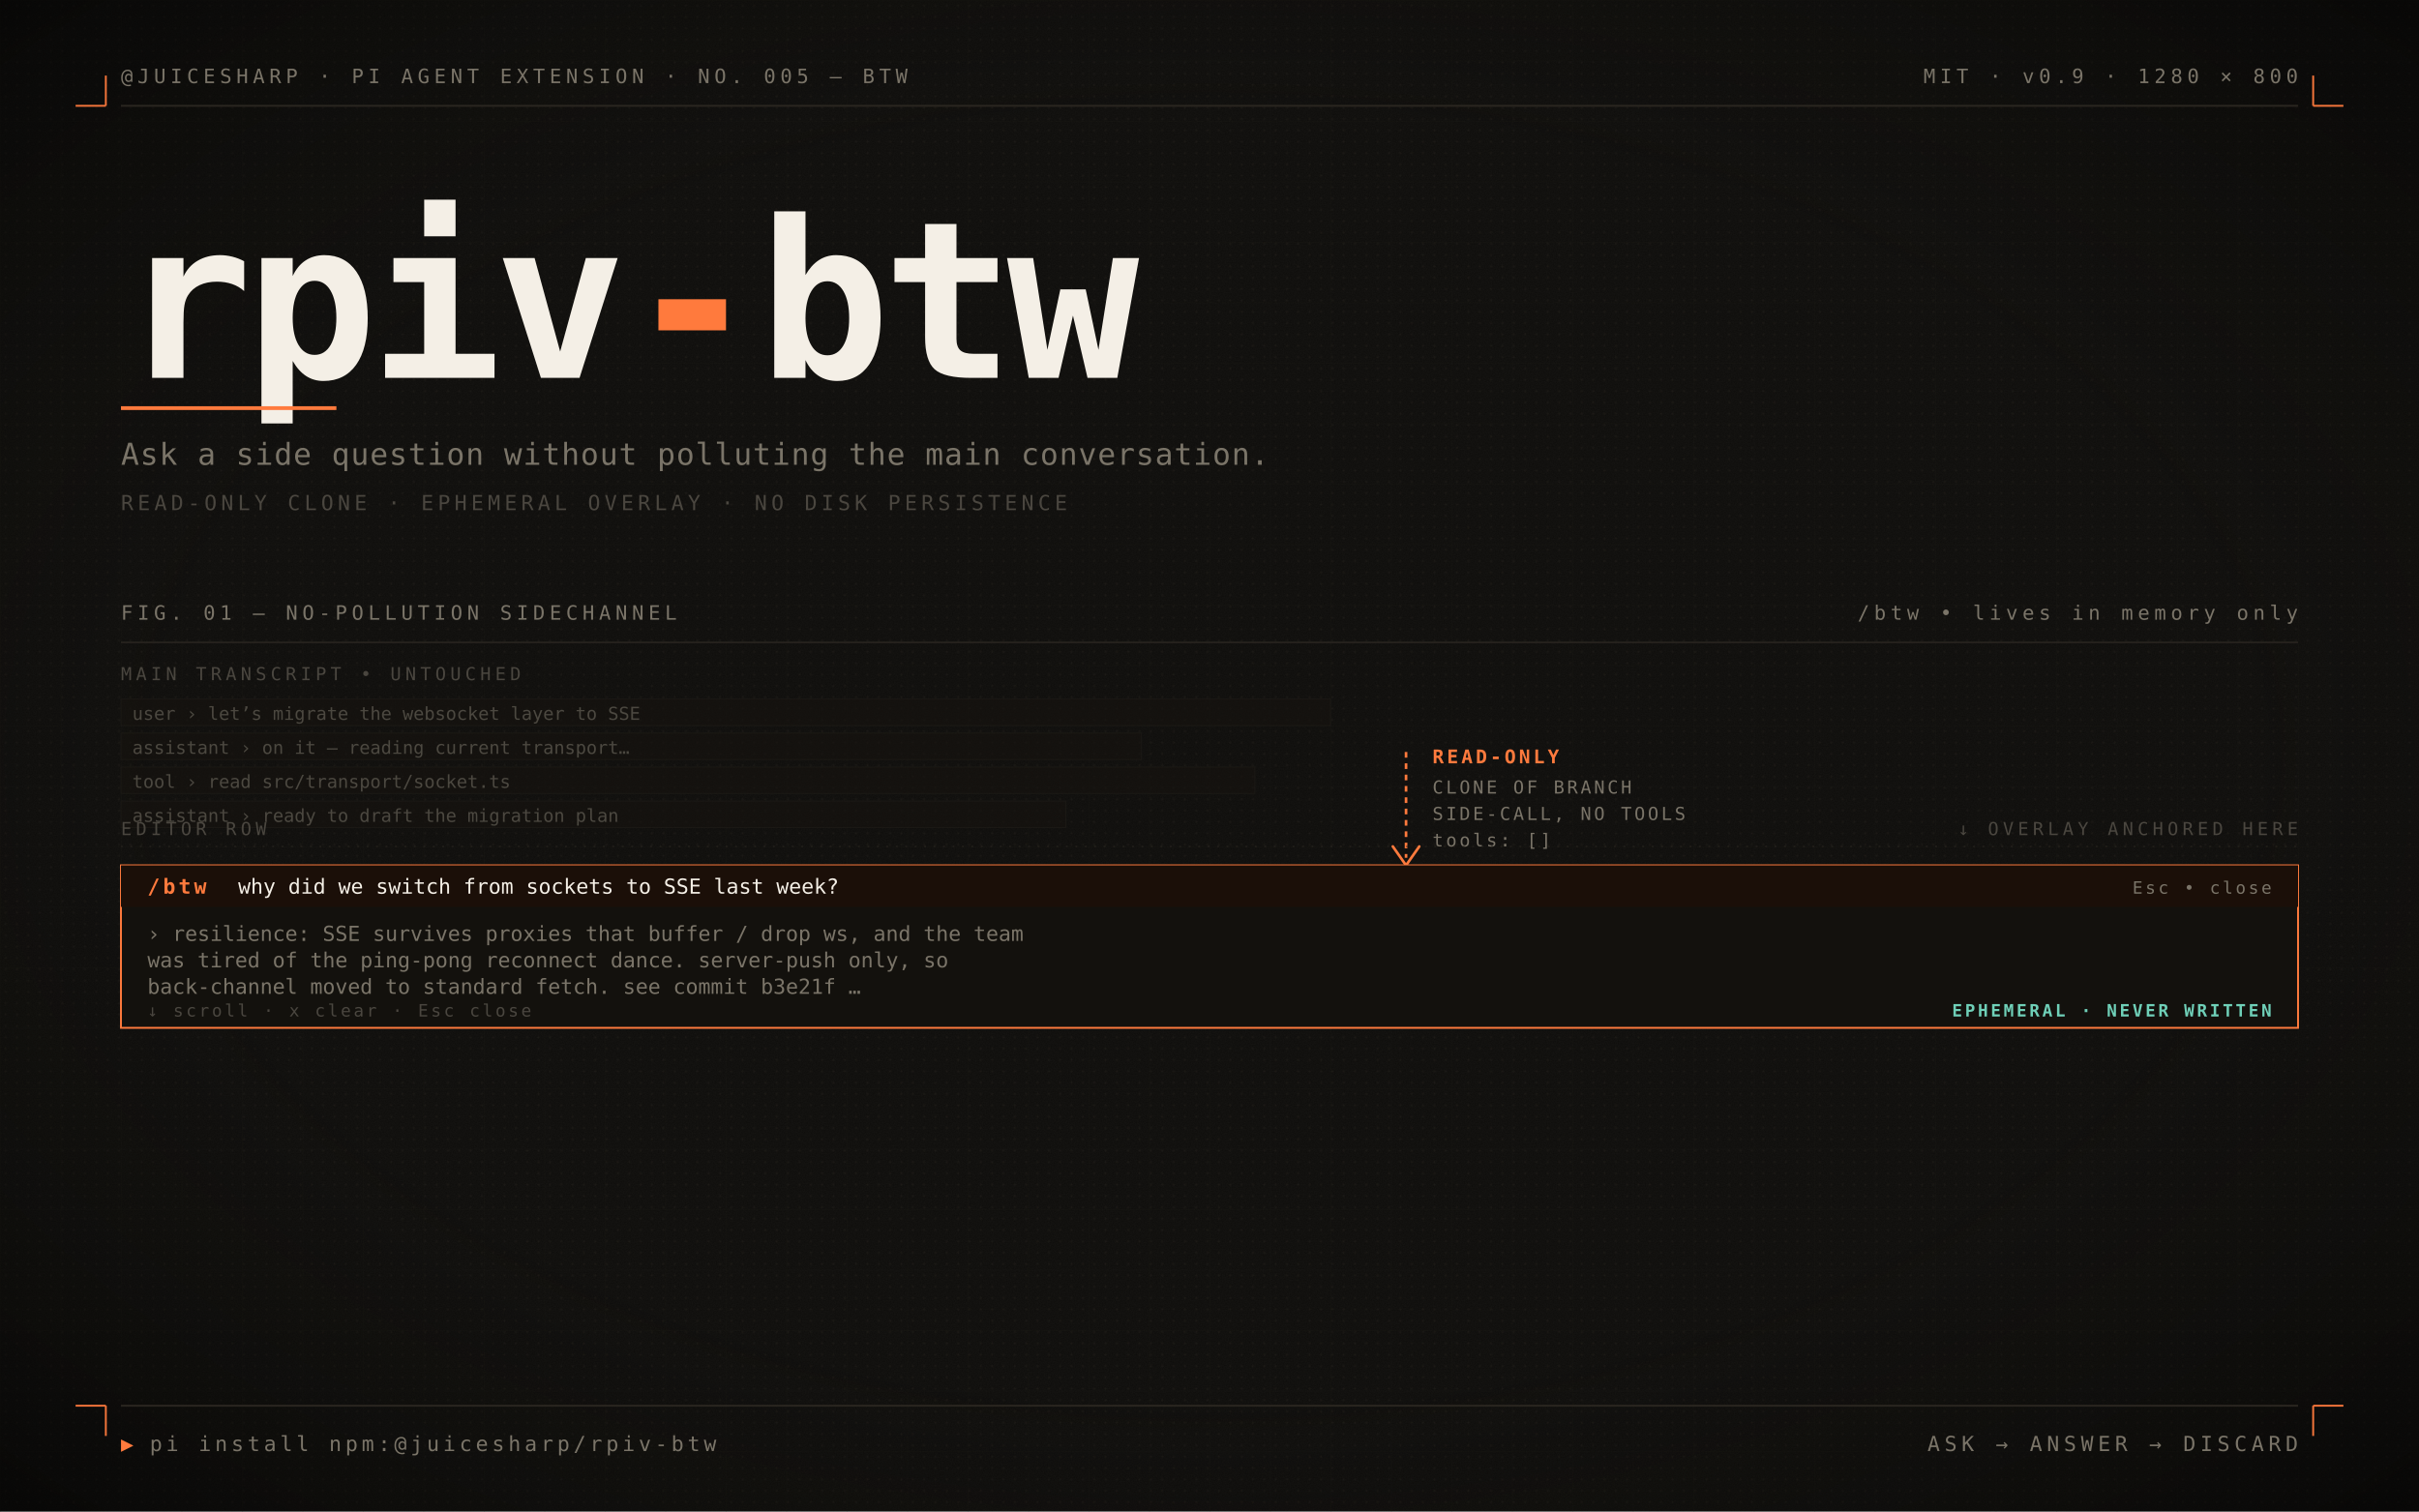
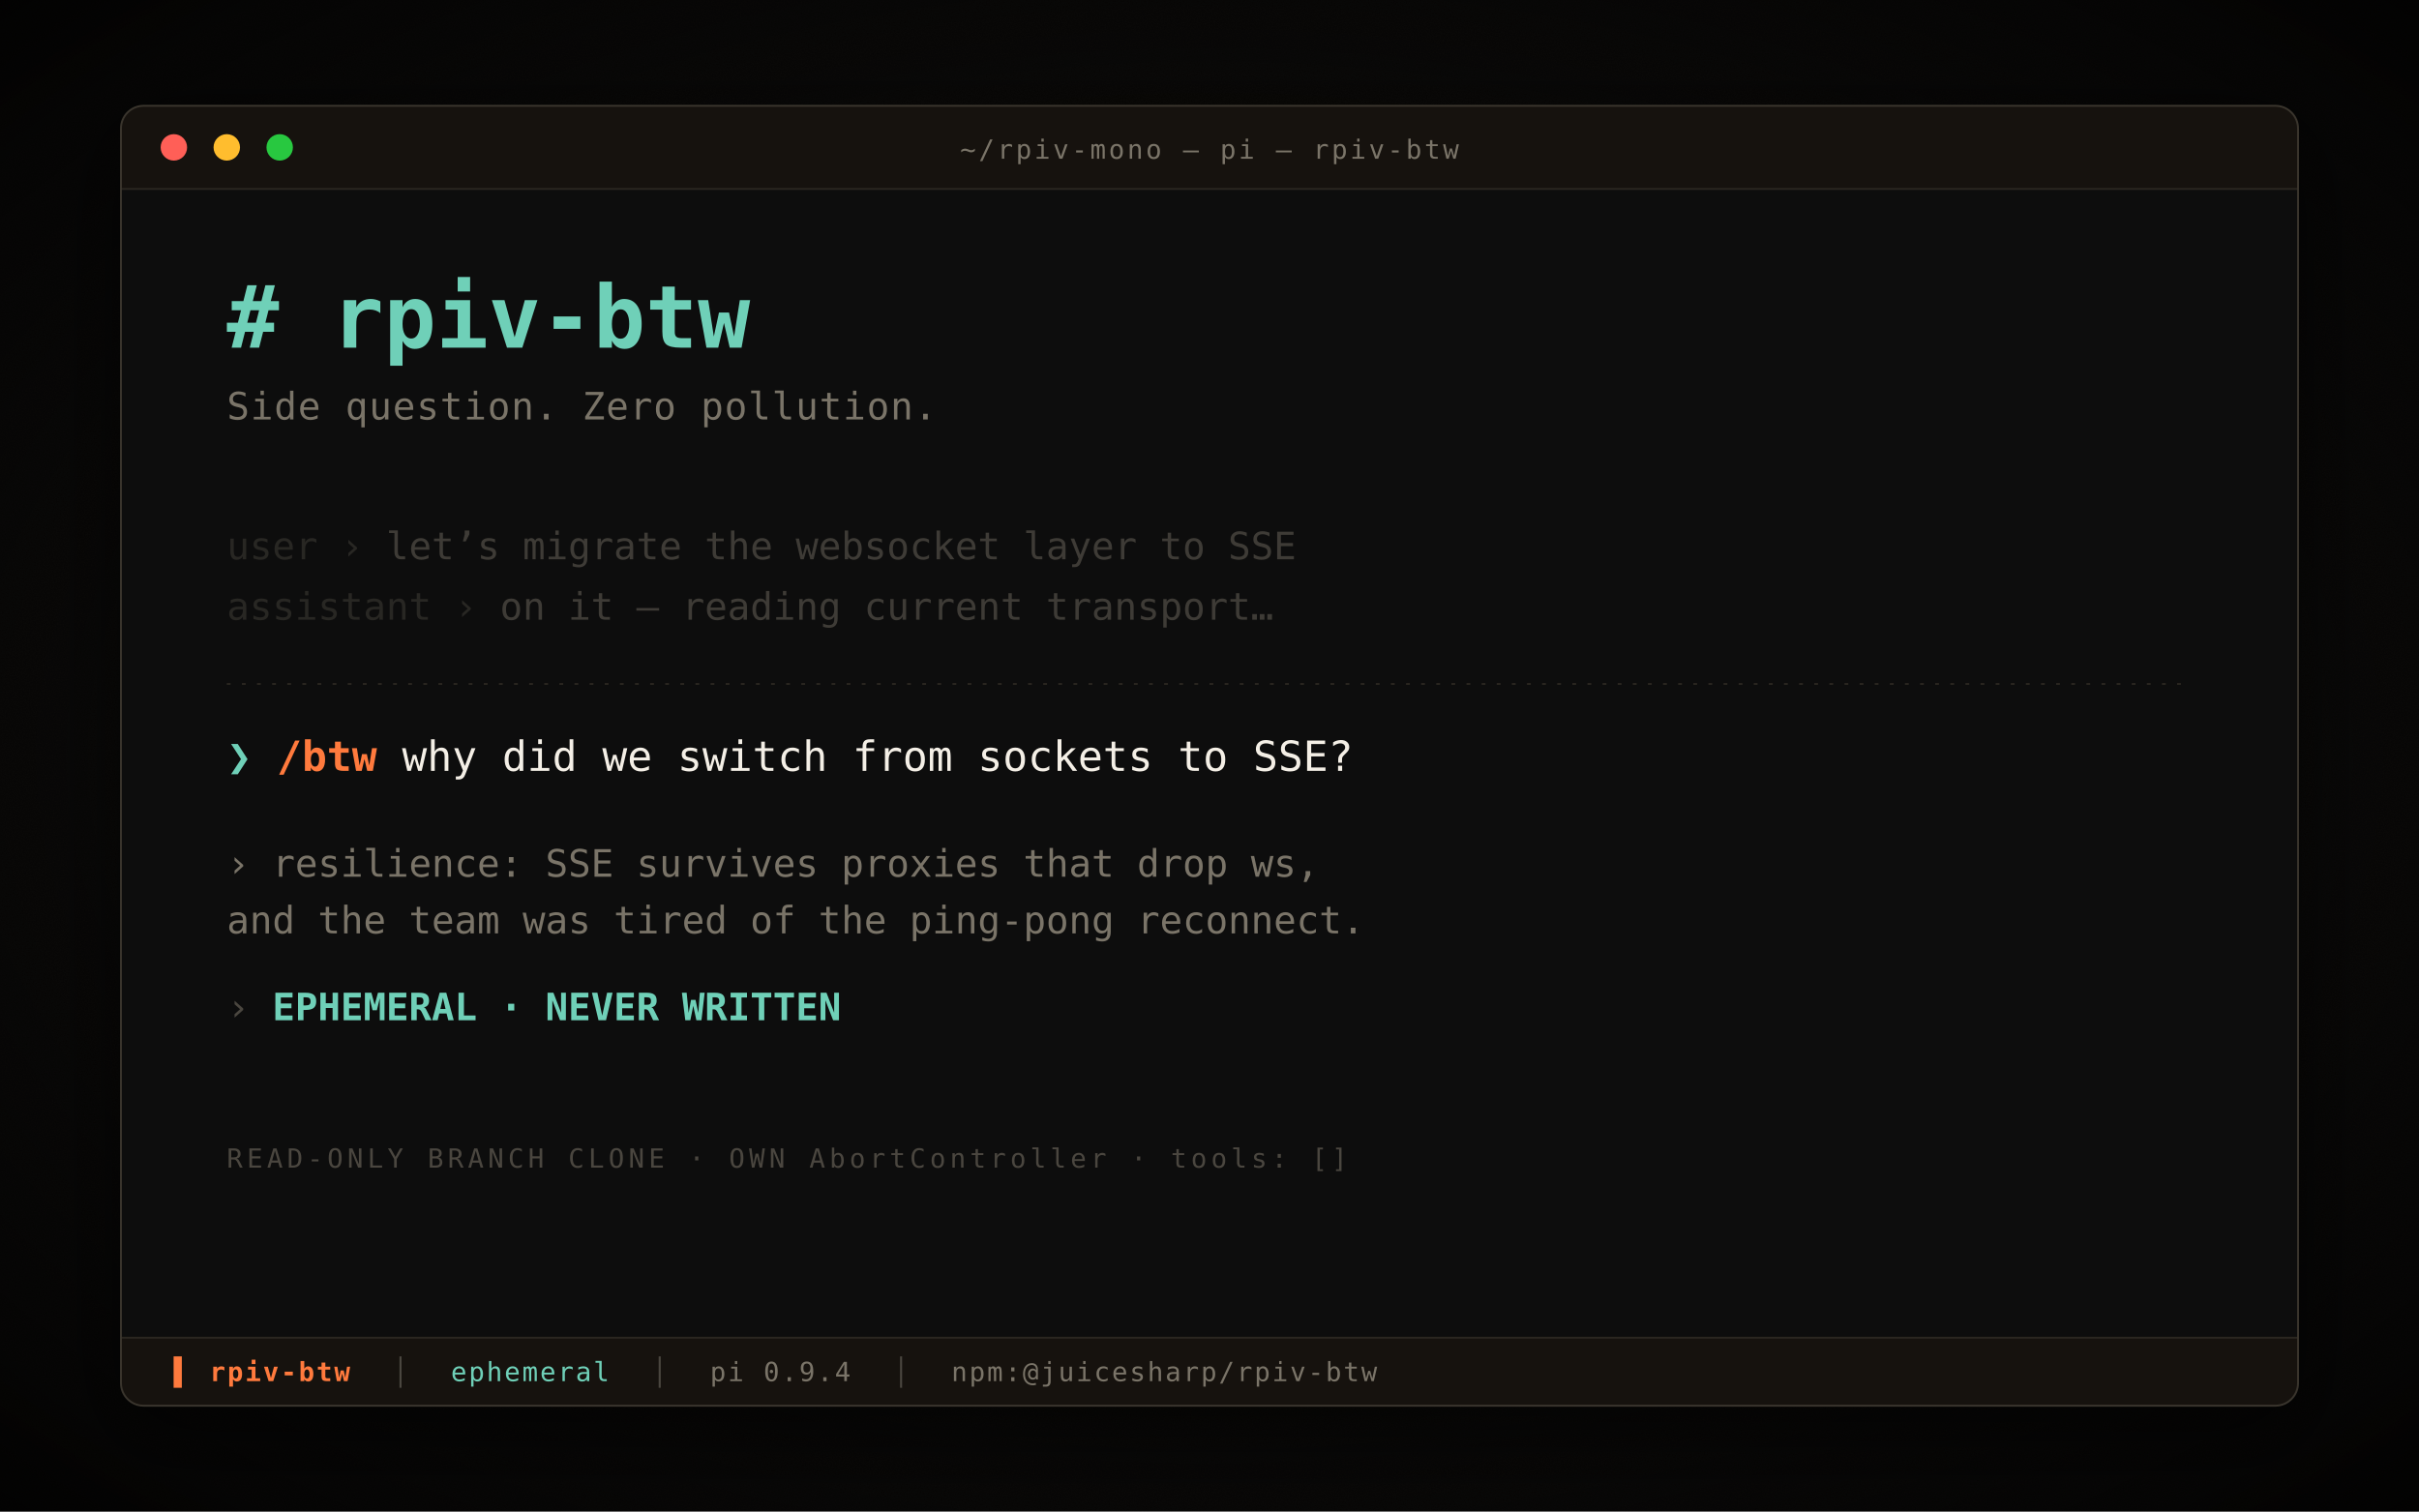
<svg xmlns="http://www.w3.org/2000/svg" viewBox="0 0 1280 800" role="img" aria-label="rpiv-btw — Side questions without polluting the main conversation" preserveAspectRatio="xMidYMid meet">
  <defs>
    <style>
-       .mono   { font-family: 'JetBrains Mono', 'Fira Code', 'SFMono-Regular', ui-monospace, Menlo, Consolas, monospace; }
-       .ink    { fill: #F4EFE6; }
-       .paper  { fill: #0E0D0B; }
-       .muted  { fill: #7A7468; }
-       .dim    { fill: #4A463F; }
+       .mono { font-family: 'JetBrains Mono', 'Fira Code', 'SFMono-Regular', ui-monospace, Menlo, Consolas, monospace; }
+       .ink { fill: #F4EFE6; }
+       .muted { fill: #7A7468; }
+       .dim { fill: #4A463F; }
      .accent { fill: #FF7A3D; }
-       .mint   { fill: #6FD0B8; }
-       .rule   { stroke: #2A2620; }
-       .rule-bright { stroke: #FF7A3D; }
+       .mint { fill: #6FD0B8; }
    </style>
    <filter id="grain" x="0" y="0" width="100%" height="100%">
      <feTurbulence type="fractalNoise" baseFrequency="1.4" numOctaves="2" seed="19" />
-       <feColorMatrix values="0 0 0 0 0.96                              0 0 0 0 0.94                              0 0 0 0 0.88                              0 0 0 0.06 0" />
+       <feColorMatrix values="0 0 0 0 0.96  0 0 0 0 0.94  0 0 0 0 0.88  0 0 0 0.04 0" />
    </filter>
-     <pattern id="grid" width="32" height="32" patternUnits="userSpaceOnUse">
-       <path d="M32 0 H0 V32" fill="none" stroke="#161411" stroke-width="0.5" />
-     </pattern>
-     <pattern id="dots" width="6" height="6" patternUnits="userSpaceOnUse">
-       <circle cx="3" cy="3" r="0.6" fill="#231F1A" />
-     </pattern>
    <radialGradient id="vignette" cx="50%" cy="50%" r="70%">
-       <stop offset="60%" stop-color="#0E0D0B" stop-opacity="0" />
-       <stop offset="100%" stop-color="#000" stop-opacity="0.55" />
+       <stop offset="55%" stop-color="#070605" stop-opacity="0" />
+       <stop offset="100%" stop-color="#000" stop-opacity="0.7" />
    </radialGradient>
+     <filter id="winShadow" x="-10%" y="-10%" width="120%" height="130%">
+       <feDropShadow dx="0" dy="14" stdDeviation="22" flood-color="#000" flood-opacity="0.6" />
+     </filter>
+     <clipPath id="wclip">
+       <rect x="64" y="56" width="1152" height="688" rx="12" />
+     </clipPath>
  </defs>
-   <rect width="1280" height="800" class="paper" />
-   <rect width="1280" height="800" fill="url(#grid)" opacity="0.55" />
-   <rect width="1280" height="800" fill="url(#dots)" opacity="0.4" />
-   <rect width="1280" height="800" filter="url(#grain)" opacity="0.5" />
+   <rect width="1280" height="800" fill="#070605" />
+   <rect width="1280" height="800" filter="url(#grain)" opacity="0.45" />
  <rect width="1280" height="800" fill="url(#vignette)" />
-   <g class="rule-bright" stroke-width="1" fill="none" opacity="0.95">
-     <path d="M40 56 L56 56 M56 40 L56 56" />
-     <path d="M1240 56 L1224 56 M1224 40 L1224 56" />
-     <path d="M40 744 L56 744 M56 760 L56 744" />
-     <path d="M1240 744 L1224 744 M1224 760 L1224 744" />
+   <rect x="64" y="56" width="1152" height="688" rx="12" fill="#0E0D0B" filter="url(#winShadow)" />
+   <g clip-path="url(#wclip)">
+     <rect x="64" y="56" width="1152" height="44" fill="#16120E" />
+     <line x1="64" y1="100" x2="1216" y2="100" stroke="#2A2620" />
+     <circle cx="92" cy="78" r="7" fill="#FF5F57" />
+     <circle cx="120" cy="78" r="7" fill="#FFBD2E" />
+     <circle cx="148" cy="78" r="7" fill="#28C840" />
+     <text class="mono muted" x="640" y="84" font-size="14" letter-spacing="1.4" text-anchor="middle">~/rpiv-mono — pi — rpiv-btw</text>
+     <text class="mono mint" x="120" y="184" font-size="46" font-weight="700"># rpiv-btw</text>
+     <text class="mono muted" x="120" y="222" font-size="20" letter-spacing="0.5">Side question. Zero pollution.</text>
+     <g opacity="0.45">
+       <text class="mono" x="120" y="296" font-size="20">
+         <tspan class="dim">user      ›</tspan>
+         <tspan class="muted">let’s migrate the websocket layer to SSE</tspan>
+       </text>
+       <text class="mono" x="120" y="328" font-size="20">
+         <tspan class="dim">assistant ›</tspan>
+         <tspan class="muted">on it — reading current transport…</tspan>
+       </text>
+     </g>
+     <line x1="120" y1="362" x2="1160" y2="362" stroke="#2A2620" stroke-dasharray="2 6" />
+     <text class="mono" x="120" y="408" font-size="22">
+       <tspan class="mint" font-weight="700">❯</tspan>
+       <tspan class="accent" font-weight="700">/btw</tspan>
+       <tspan class="ink">why did we switch from sockets to SSE?</tspan>
+     </text>
+     <text class="mono" x="120" y="464" font-size="20">
+       <tspan class="muted">  › resilience: SSE survives proxies that drop ws,</tspan>
+     </text>
+     <text class="mono" x="120" y="494" font-size="20">
+       <tspan class="muted">    and the team was tired of the ping-pong reconnect.</tspan>
+     </text>
+     <text class="mono" x="120" y="540" font-size="20">
+       <tspan class="dim">  ›</tspan>
+       <tspan class="mint" font-weight="700">EPHEMERAL · NEVER WRITTEN</tspan>
+     </text>
+     <text class="mono dim" x="120" y="618" font-size="14" letter-spacing="2.2">READ-ONLY BRANCH CLONE · OWN AbortController · tools: []</text>
+     <rect x="64" y="708" width="1152" height="36" fill="#16120E" />
+     <line x1="64" y1="708" x2="1216" y2="708" stroke="#2A2620" />
+     <text class="mono" font-size="14" y="731" letter-spacing="1">
+       <tspan x="92" class="accent" font-weight="700">▌ rpiv-btw</tspan>
+       <tspan dx="14" class="dim">│</tspan>
+       <tspan dx="14" class="mint">ephemeral</tspan>
+       <tspan dx="14" class="dim">│</tspan>
+       <tspan dx="14" class="muted">pi 0.9.4</tspan>
+       <tspan dx="14" class="dim">│</tspan>
+       <tspan dx="14" class="muted">npm:@juicesharp/rpiv-btw</tspan>
+     </text>
  </g>
-   <line x1="64" y1="56" x2="1216" y2="56" class="rule" stroke-width="1" />
-   <text class="mono muted" x="64" y="44" font-size="10.5" letter-spacing="2.4">@JUICESHARP · PI AGENT EXTENSION · NO. 005 – BTW</text>
-   <text class="mono muted" x="1216" y="44" font-size="10.5" letter-spacing="2.4" text-anchor="end">MIT · v0.9 · 1280 × 800</text>
-   <text class="mono ink" x="64" y="200" font-size="116" font-weight="700" letter-spacing="-4">rpiv<tspan class="accent">-</tspan>btw</text>
-   <line x1="64" y1="216" x2="178" y2="216" class="rule-bright" stroke-width="2" />
-   <text class="mono muted" x="64" y="246" font-size="16" letter-spacing="0.5">Ask a side question without polluting the main conversation.</text>
-   <text class="mono dim" x="64" y="270" font-size="11" letter-spacing="2.2">READ-ONLY CLONE · EPHEMERAL OVERLAY · NO DISK PERSISTENCE</text>
-   <text class="mono muted" x="64" y="328" font-size="10.5" letter-spacing="2.4">FIG. 01 — NO-POLLUTION SIDECHANNEL</text>
-   <text class="mono muted" x="1216" y="328" font-size="10.5" letter-spacing="2.4" text-anchor="end">/btw • lives in memory only</text>
-   <line x1="64" y1="340" x2="1216" y2="340" class="rule" stroke-width="0.75" />
-   <g transform="translate(64 360)">
-     <text class="mono dim" x="0" y="0" font-size="9.5" letter-spacing="2.2">MAIN TRANSCRIPT • UNTOUCHED</text>
-     <g opacity="0.55">
-       <rect x="0" y="10" width="640" height="14" fill="#15120E" stroke="#221E18" stroke-width="0.5" />
-       <rect x="0" y="28" width="540" height="14" fill="#15120E" stroke="#221E18" stroke-width="0.5" />
-       <rect x="0" y="46" width="600" height="14" fill="#15120E" stroke="#221E18" stroke-width="0.5" />
-       <rect x="0" y="64" width="500" height="14" fill="#15120E" stroke="#221E18" stroke-width="0.5" />
-       <text class="mono muted" x="6" y="21" font-size="9.5">user › let’s migrate the websocket layer to SSE</text>
-       <text class="mono muted" x="6" y="39" font-size="9.5">assistant › on it — reading current transport…</text>
-       <text class="mono muted" x="6" y="57" font-size="9.5">tool › read src/transport/socket.ts</text>
-       <text class="mono muted" x="6" y="75" font-size="9.5">assistant › ready to draft the migration plan</text>
-     </g>
-     <g transform="translate(680 38)">
-       <line x1="0" y1="0" x2="0" y2="56" class="rule-bright" stroke-width="1.4" stroke-dasharray="3 3" />
-       <path d="M-7 50 L0 60 L7 50" fill="none" stroke="#FF7A3D" stroke-width="1.4" stroke-linejoin="round" stroke-linecap="round" />
-       <text class="mono accent" x="14" y="6" font-size="10" letter-spacing="1.6" font-weight="700">READ-ONLY</text>
-       <text class="mono muted" x="14" y="22" font-size="9.5" letter-spacing="1.4">CLONE OF BRANCH</text>
-       <text class="mono muted" x="14" y="36" font-size="9.5" letter-spacing="1.4">SIDE-CALL, NO TOOLS</text>
-       <text class="mono muted" x="14" y="50" font-size="9.5" letter-spacing="1.4">tools: []</text>
-     </g>
-   </g>
-   <line x1="64" y1="448" x2="1216" y2="448" class="rule" stroke-width="0.5" stroke-dasharray="1 4" />
-   <text class="mono dim" x="64" y="442" font-size="9.5" letter-spacing="2.2">EDITOR ROW</text>
-   <text class="mono dim" x="1216" y="442" font-size="9.5" letter-spacing="2.2" text-anchor="end">↓ OVERLAY ANCHORED HERE</text>
-   <g transform="translate(64 458)">
-     <rect x="0" y="0" width="1152" height="86" fill="#13110D" stroke="#FF7A3D" stroke-width="1" />
-     <rect x="0" y="0" width="1152" height="22" fill="#1B0F08" />
-     <text class="mono accent" x="14" y="15" font-size="11" letter-spacing="1.6" font-weight="700">/btw</text>
-     <text class="mono ink" x="62" y="15" font-size="11">why did we switch from sockets to SSE last week?</text>
-     <text class="mono muted" x="1138" y="15" font-size="9" letter-spacing="1.4" text-anchor="end">Esc • close</text>
-     <text class="mono muted" x="14" y="40" font-size="11">› resilience: SSE survives proxies that buffer / drop ws, and the team</text>
-     <text class="mono muted" x="14" y="54" font-size="11">  was tired of the ping-pong reconnect dance. server-push only, so</text>
-     <text class="mono muted" x="14" y="68" font-size="11">  back-channel moved to standard fetch. see commit b3e21f …</text>
-     <text class="mono dim" x="14" y="80" font-size="9" letter-spacing="1.4">↓ scroll · x clear · Esc close</text>
-     <text class="mono mint" x="1138" y="80" font-size="9" letter-spacing="1.4" text-anchor="end" font-weight="700">EPHEMERAL · NEVER WRITTEN</text>
-   </g>
-   <line x1="64" y1="744" x2="1216" y2="744" class="rule" stroke-width="1" />
-   <text class="mono muted" x="64" y="768" font-size="11" letter-spacing="2">
-     <tspan class="accent">▶</tspan>  pi install npm:@juicesharp/rpiv-btw
-   </text>
-   <text class="mono muted" x="1216" y="768" font-size="11" letter-spacing="2.4" text-anchor="end">
-     ASK → ANSWER → DISCARD
-   </text>
+   <rect x="64" y="56" width="1152" height="688" rx="12" fill="none" stroke="#3A352D" stroke-width="1" />
</svg>
